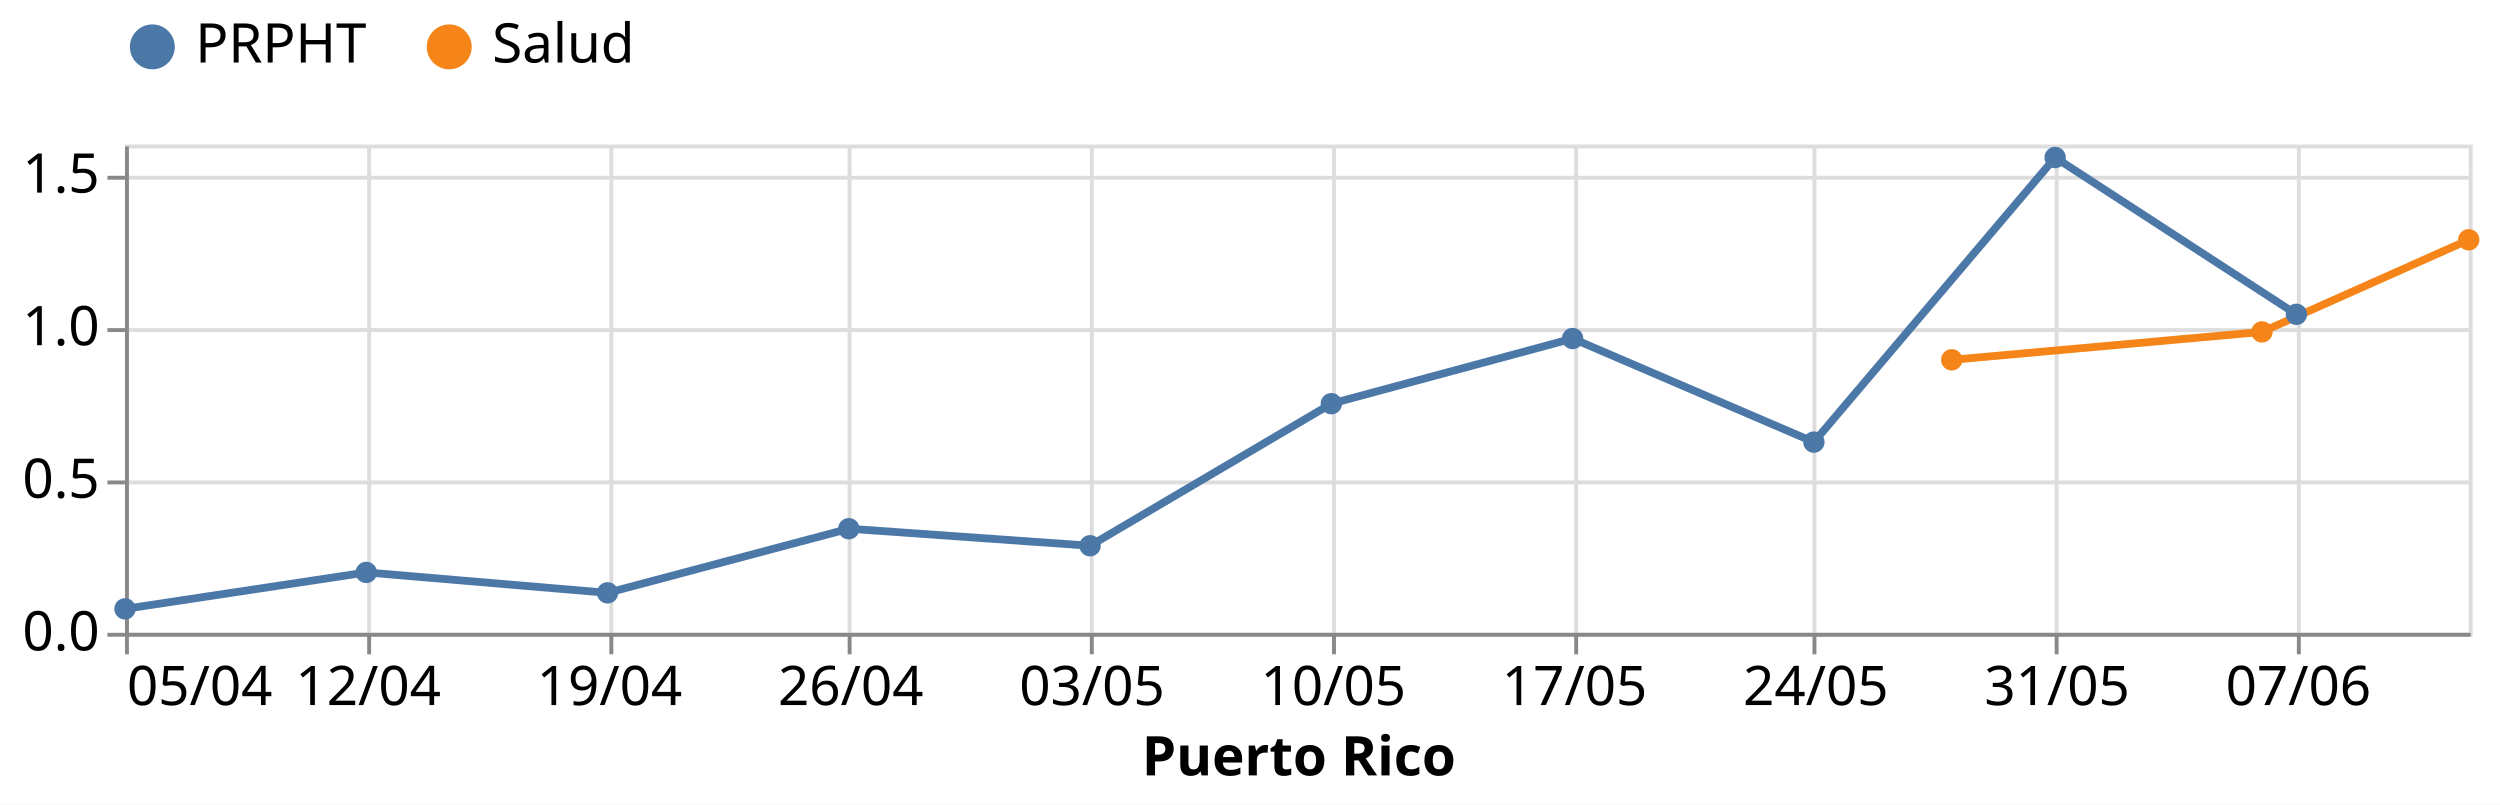
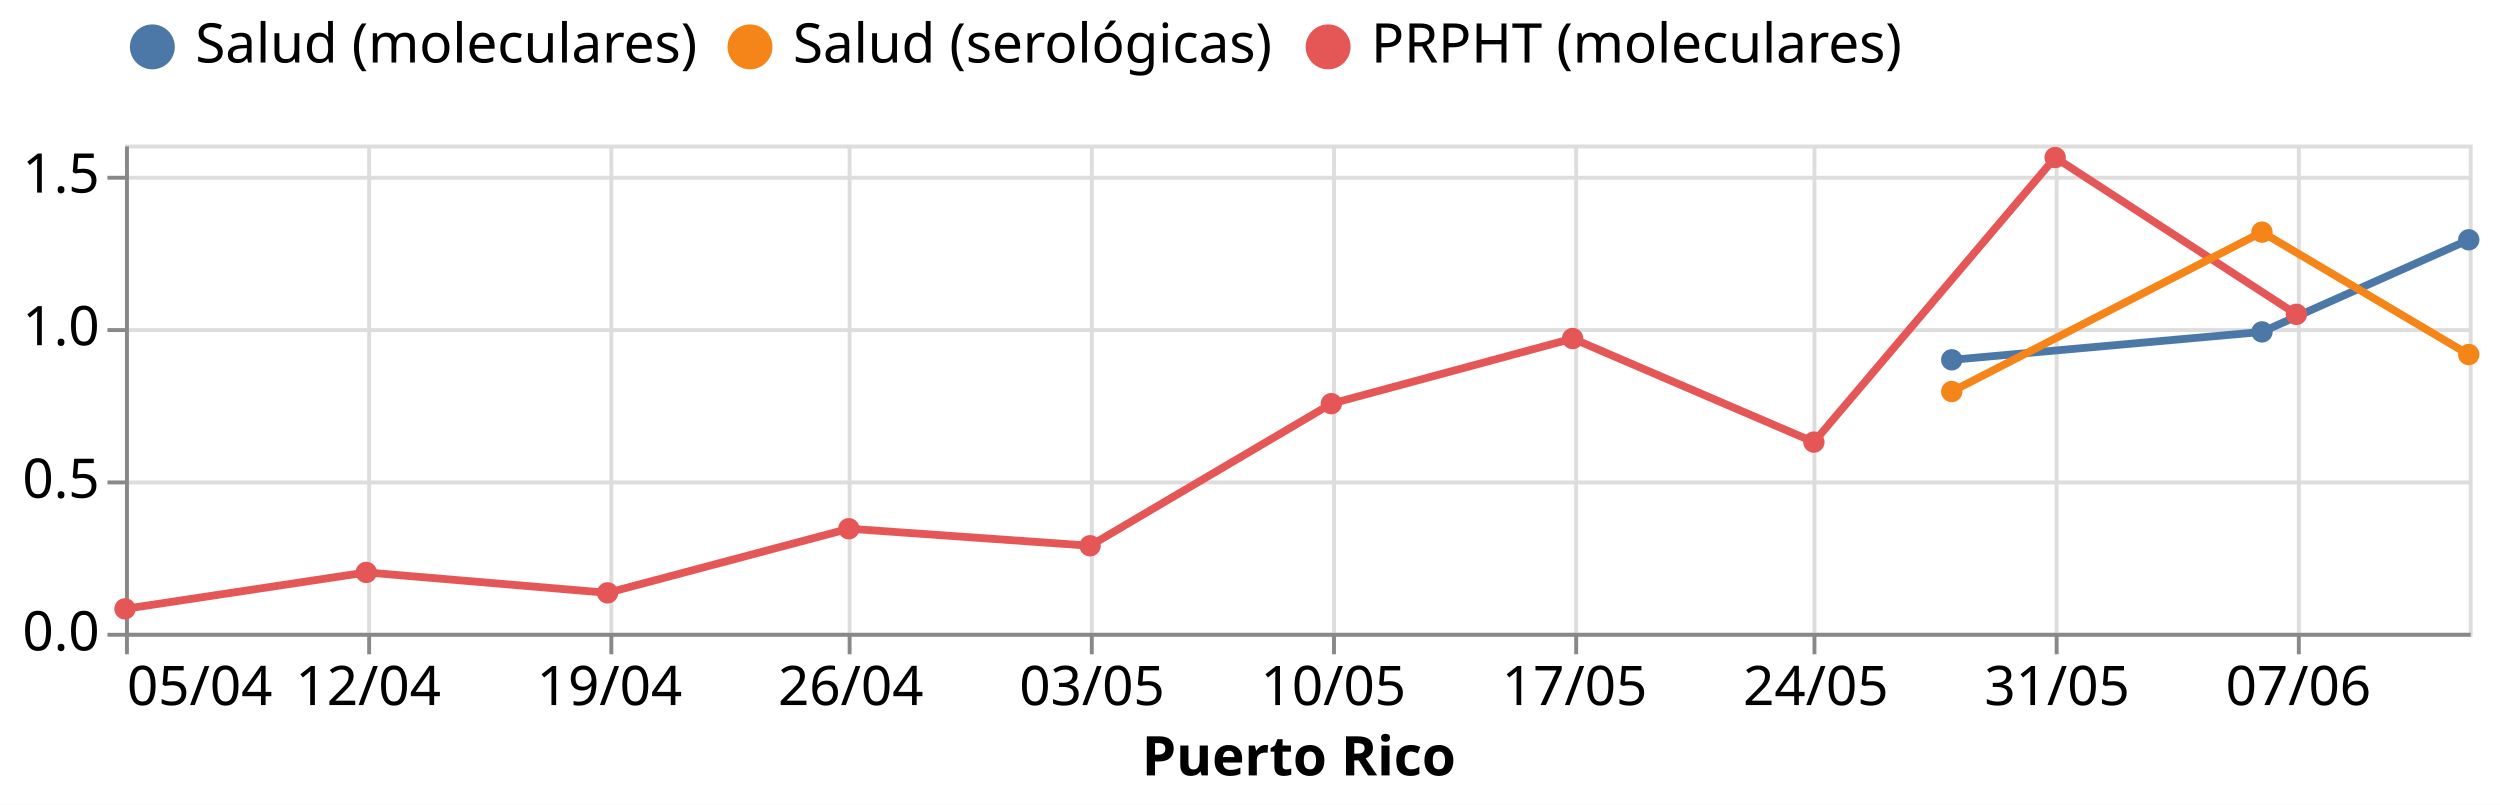
<svg xmlns="http://www.w3.org/2000/svg" class="marks" width="640" height="206" viewBox="0 0 640 206" version="1.1">
  <rect width="640" height="206" style="fill: white;" />
  <g transform="translate(32,37)">
    <g class="mark-group role-frame root">
      <g transform="translate(0,0)">
        <path class="background" d="M0.5,0.5h600v125h-600Z" style="fill: none; stroke: #ddd;" />
        <g>
          <g class="mark-group role-axis">
            <g transform="translate(0.5,125.5)">
              <path class="background" d="M0,0h0v0h0Z" style="pointer-events: none; fill: none;" />
              <g>
                <g class="mark-rule role-axis-grid" style="pointer-events: none;">
                  <line transform="translate(0,-125)" x2="0" y2="125" style="fill: none; stroke: #ddd; stroke-width: 1; opacity: 1;" />
                  <line transform="translate(62,-125)" x2="0" y2="125" style="fill: none; stroke: #ddd; stroke-width: 1; opacity: 1;" />
                  <line transform="translate(124,-125)" x2="0" y2="125" style="fill: none; stroke: #ddd; stroke-width: 1; opacity: 1;" />
                  <line transform="translate(185,-125)" x2="0" y2="125" style="fill: none; stroke: #ddd; stroke-width: 1; opacity: 1;" />
                  <line transform="translate(247,-125)" x2="0" y2="125" style="fill: none; stroke: #ddd; stroke-width: 1; opacity: 1;" />
                  <line transform="translate(309,-125)" x2="0" y2="125" style="fill: none; stroke: #ddd; stroke-width: 1; opacity: 1;" />
                  <line transform="translate(371,-125)" x2="0" y2="125" style="fill: none; stroke: #ddd; stroke-width: 1; opacity: 1;" />
                  <line transform="translate(432,-125)" x2="0" y2="125" style="fill: none; stroke: #ddd; stroke-width: 1; opacity: 1;" />
                  <line transform="translate(494,-125)" x2="0" y2="125" style="fill: none; stroke: #ddd; stroke-width: 1; opacity: 1;" />
                  <line transform="translate(556,-125)" x2="0" y2="125" style="fill: none; stroke: #ddd; stroke-width: 1; opacity: 1;" />
                </g>
              </g>
              <path class="foreground" d="" style="pointer-events: none; display: none; fill: none;" />
            </g>
          </g>
          <g class="mark-group role-axis">
            <g transform="translate(0.5,0.5)">
              <path class="background" d="M0,0h0v0h0Z" style="pointer-events: none; fill: none;" />
              <g>
                <g class="mark-rule role-axis-grid" style="pointer-events: none;">
                  <line transform="translate(0,125)" x2="600" y2="0" style="fill: none; stroke: #ddd; stroke-width: 1; opacity: 1;" />
                  <line transform="translate(0,86)" x2="600" y2="0" style="fill: none; stroke: #ddd; stroke-width: 1; opacity: 1;" />
                  <line transform="translate(0,47)" x2="600" y2="0" style="fill: none; stroke: #ddd; stroke-width: 1; opacity: 1;" />
                  <line transform="translate(0,8)" x2="600" y2="0" style="fill: none; stroke: #ddd; stroke-width: 1; opacity: 1;" />
                </g>
              </g>
              <path class="foreground" d="" style="pointer-events: none; display: none; fill: none;" />
            </g>
          </g>
          <g class="mark-group role-axis">
            <g transform="translate(0.5,125.5)">
              <path class="background" d="M0,0h0v0h0Z" style="pointer-events: none; fill: none;" />
              <g>
                <g class="mark-rule role-axis-tick" style="pointer-events: none;">
                  <line transform="translate(0,0)" x2="0" y2="5" style="fill: none; stroke: #888; stroke-width: 1; opacity: 1;" />
                  <line transform="translate(62,0)" x2="0" y2="5" style="fill: none; stroke: #888; stroke-width: 1; opacity: 1;" />
                  <line transform="translate(124,0)" x2="0" y2="5" style="fill: none; stroke: #888; stroke-width: 1; opacity: 1;" />
                  <line transform="translate(185,0)" x2="0" y2="5" style="fill: none; stroke: #888; stroke-width: 1; opacity: 1;" />
                  <line transform="translate(247,0)" x2="0" y2="5" style="fill: none; stroke: #888; stroke-width: 1; opacity: 1;" />
                  <line transform="translate(309,0)" x2="0" y2="5" style="fill: none; stroke: #888; stroke-width: 1; opacity: 1;" />
                  <line transform="translate(371,0)" x2="0" y2="5" style="fill: none; stroke: #888; stroke-width: 1; opacity: 1;" />
                  <line transform="translate(432,0)" x2="0" y2="5" style="fill: none; stroke: #888; stroke-width: 1; opacity: 1;" />
                  <line transform="translate(494,0)" x2="0" y2="5" style="fill: none; stroke: #888; stroke-width: 1; opacity: 1;" />
                  <line transform="translate(556,0)" x2="0" y2="5" style="fill: none; stroke: #888; stroke-width: 1; opacity: 1;" />
                </g>
                <g class="mark-text role-axis-label" style="pointer-events: none;">
                  <text text-anchor="start" transform="translate(0,18)" style="font-family: sans-serif; font-size: 14px; fill: #000; opacity: 1;">05/04</text>
                  <text text-anchor="middle" transform="translate(61.76471,18)" style="font-family: sans-serif; font-size: 14px; fill: #000; opacity: 1;">12/04</text>
                  <text text-anchor="middle" transform="translate(123.5294,18)" style="font-family: sans-serif; font-size: 14px; fill: #000; opacity: 1;">19/04</text>
                  <text text-anchor="middle" transform="translate(185.2941,18)" style="font-family: sans-serif; font-size: 14px; fill: #000; opacity: 1;">26/04</text>
                  <text text-anchor="middle" transform="translate(247.0588,18)" style="font-family: sans-serif; font-size: 14px; fill: #000; opacity: 1;">03/05</text>
                  <text text-anchor="middle" transform="translate(308.8235,18)" style="font-family: sans-serif; font-size: 14px; fill: #000; opacity: 1;">10/05</text>
                  <text text-anchor="middle" transform="translate(370.5882,18)" style="font-family: sans-serif; font-size: 14px; fill: #000; opacity: 1;">17/05</text>
                  <text text-anchor="middle" transform="translate(432.3529,18)" style="font-family: sans-serif; font-size: 14px; fill: #000; opacity: 1;">24/05</text>
                  <text text-anchor="middle" transform="translate(494.1176,18)" style="font-family: sans-serif; font-size: 14px; fill: #000; opacity: 1;">31/05</text>
                  <text text-anchor="middle" transform="translate(555.8824,18)" style="font-family: sans-serif; font-size: 14px; fill: #000; opacity: 1;">07/06</text>
                </g>
                <g class="mark-rule role-axis-domain" style="pointer-events: none;">
                  <line transform="translate(0,0)" x2="600" y2="0" style="fill: none; stroke: #888; stroke-width: 1; opacity: 1;" />
                </g>
                <g class="mark-text role-axis-title" style="pointer-events: none;">
                  <text text-anchor="middle" transform="translate(300,36)" style="font-family: sans-serif; font-size: 14px; font-weight: bold; fill: #000; opacity: 1;">Puerto Rico</text>
                </g>
              </g>
              <path class="foreground" d="" style="pointer-events: none; display: none; fill: none;" />
            </g>
          </g>
          <g class="mark-group role-axis">
            <g transform="translate(0.5,0.5)">
              <path class="background" d="M0,0h0v0h0Z" style="pointer-events: none; fill: none;" />
              <g>
                <g class="mark-rule role-axis-tick" style="pointer-events: none;">
                  <line transform="translate(0,125)" x2="-5" y2="0" style="fill: none; stroke: #888; stroke-width: 1; opacity: 1;" />
                  <line transform="translate(0,86)" x2="-5" y2="0" style="fill: none; stroke: #888; stroke-width: 1; opacity: 1;" />
                  <line transform="translate(0,47)" x2="-5" y2="0" style="fill: none; stroke: #888; stroke-width: 1; opacity: 1;" />
                  <line transform="translate(0,8)" x2="-5" y2="0" style="fill: none; stroke: #888; stroke-width: 1; opacity: 1;" />
                </g>
                <g class="mark-text role-axis-label" style="pointer-events: none;">
                  <text text-anchor="end" transform="translate(-7,129)" style="font-family: sans-serif; font-size: 14px; fill: #000; opacity: 1;">0.0</text>
                  <text text-anchor="end" transform="translate(-7,89.9375)" style="font-family: sans-serif; font-size: 14px; fill: #000; opacity: 1;">0.5</text>
                  <text text-anchor="end" transform="translate(-7,50.875)" style="font-family: sans-serif; font-size: 14px; fill: #000; opacity: 1;">1.0</text>
                  <text text-anchor="end" transform="translate(-7,11.8125)" style="font-family: sans-serif; font-size: 14px; fill: #000; opacity: 1;">1.5</text>
                </g>
                <g class="mark-rule role-axis-domain" style="pointer-events: none;">
                  <line transform="translate(0,125)" x2="0" y2="-125" style="fill: none; stroke: #888; stroke-width: 1; opacity: 1;" />
                </g>
              </g>
              <path class="foreground" d="" style="pointer-events: none; display: none; fill: none;" />
            </g>
          </g>
          <g class="mark-group role-scope layer_0_pathgroup">
            <g transform="translate(0,0)">
              <path class="background" d="M0,0h600v125h-600Z" style="fill: none;" />
              <g>
                <g class="mark-line role-mark layer_0_marks">
-                   <path d="M0,118.867L61.765,109.54L123.529,114.771L185.294,98.354L247.059,102.715L308.824,66.339L370.588,49.663L432.353,76.177L494.118,3.325L555.882,43.467" style="fill: none; stroke: #4c78a8; stroke-width: 2;" />
+                   <path d="M0,118.867L61.765,109.54L123.529,114.771L185.294,98.354L247.059,102.715L308.824,66.339L370.588,49.663L432.353,76.177L494.118,3.325L555.882,43.467" style="fill: none; stroke: #e45756; stroke-width: 2;" />
                </g>
              </g>
              <path class="foreground" d="" style="display: none; fill: none;" />
            </g>
            <g transform="translate(0,0)">
              <path class="background" d="M0,0h600v125h-600Z" style="fill: none;" />
              <g>
                <g class="mark-line role-mark layer_0_marks">
-                   <path d="M467.647,55.111L547.059,47.968L600,24.387" style="fill: none; stroke: #f58518; stroke-width: 2;" />
+                   <path d="M467.647,55.111L547.059,47.968L600,24.387" style="fill: none; stroke: #4c78a8; stroke-width: 2;" />
                </g>
              </g>
              <path class="foreground" d="" style="display: none; fill: none;" />
            </g>
+             <g transform="translate(0,0)">
+               <path class="background" d="M0,0h600v125h-600Z" style="fill: none;" />
+               <g>
+                 <g class="mark-line role-mark layer_0_marks">
+                   <path d="M467.647,63.233L547.059,22.43L600,53.766" style="fill: none; stroke: #f58518; stroke-width: 2;" />
+                 </g>
+               </g>
+               <path class="foreground" d="" style="display: none; fill: none;" />
+             </g>
          </g>
          <g class="mark-symbol role-mark layer_1_marks">
-             <path transform="translate(0,118.867)" d="M2.739,0A2.739,2.739,0,1,1,-2.739,0A2.739,2.739,0,1,1,2.739,0" style="fill: #4c78a8; stroke-width: 2; opacity: 1;" />
-             <path transform="translate(61.76471,109.5398)" d="M2.739,0A2.739,2.739,0,1,1,-2.739,0A2.739,2.739,0,1,1,2.739,0" style="fill: #4c78a8; stroke-width: 2; opacity: 1;" />
-             <path transform="translate(123.5294,114.7713)" d="M2.739,0A2.739,2.739,0,1,1,-2.739,0A2.739,2.739,0,1,1,2.739,0" style="fill: #4c78a8; stroke-width: 2; opacity: 1;" />
-             <path transform="translate(185.2941,98.3536)" d="M2.739,0A2.739,2.739,0,1,1,-2.739,0A2.739,2.739,0,1,1,2.739,0" style="fill: #4c78a8; stroke-width: 2; opacity: 1;" />
-             <path transform="translate(247.0588,102.7149)" d="M2.739,0A2.739,2.739,0,1,1,-2.739,0A2.739,2.739,0,1,1,2.739,0" style="fill: #4c78a8; stroke-width: 2; opacity: 1;" />
-             <path transform="translate(308.8235,66.33948)" d="M2.739,0A2.739,2.739,0,1,1,-2.739,0A2.739,2.739,0,1,1,2.739,0" style="fill: #4c78a8; stroke-width: 2; opacity: 1;" />
-             <path transform="translate(370.5882,49.6632)" d="M2.739,0A2.739,2.739,0,1,1,-2.739,0A2.739,2.739,0,1,1,2.739,0" style="fill: #4c78a8; stroke-width: 2; opacity: 1;" />
-             <path transform="translate(432.3529,76.17681)" d="M2.739,0A2.739,2.739,0,1,1,-2.739,0A2.739,2.739,0,1,1,2.739,0" style="fill: #4c78a8; stroke-width: 2; opacity: 1;" />
-             <path transform="translate(467.6471,55.1113)" d="M2.739,0A2.739,2.739,0,1,1,-2.739,0A2.739,2.739,0,1,1,2.739,0" style="fill: #f58518; stroke-width: 2; opacity: 1;" />
-             <path transform="translate(494.1176,3.324677)" d="M2.739,0A2.739,2.739,0,1,1,-2.739,0A2.739,2.739,0,1,1,2.739,0" style="fill: #4c78a8; stroke-width: 2; opacity: 1;" />
-             <path transform="translate(547.0588,47.96832)" d="M2.739,0A2.739,2.739,0,1,1,-2.739,0A2.739,2.739,0,1,1,2.739,0" style="fill: #f58518; stroke-width: 2; opacity: 1;" />
-             <path transform="translate(555.8824,43.46726)" d="M2.739,0A2.739,2.739,0,1,1,-2.739,0A2.739,2.739,0,1,1,2.739,0" style="fill: #4c78a8; stroke-width: 2; opacity: 1;" />
-             <path transform="translate(600,24.38669)" d="M2.739,0A2.739,2.739,0,1,1,-2.739,0A2.739,2.739,0,1,1,2.739,0" style="fill: #f58518; stroke-width: 2; opacity: 1;" />
+             <path transform="translate(0,118.867)" d="M2.739,0A2.739,2.739,0,1,1,-2.739,0A2.739,2.739,0,1,1,2.739,0" style="fill: #e45756; stroke-width: 2; opacity: 1;" />
+             <path transform="translate(61.76471,109.5398)" d="M2.739,0A2.739,2.739,0,1,1,-2.739,0A2.739,2.739,0,1,1,2.739,0" style="fill: #e45756; stroke-width: 2; opacity: 1;" />
+             <path transform="translate(123.5294,114.7713)" d="M2.739,0A2.739,2.739,0,1,1,-2.739,0A2.739,2.739,0,1,1,2.739,0" style="fill: #e45756; stroke-width: 2; opacity: 1;" />
+             <path transform="translate(185.2941,98.3536)" d="M2.739,0A2.739,2.739,0,1,1,-2.739,0A2.739,2.739,0,1,1,2.739,0" style="fill: #e45756; stroke-width: 2; opacity: 1;" />
+             <path transform="translate(247.0588,102.7149)" d="M2.739,0A2.739,2.739,0,1,1,-2.739,0A2.739,2.739,0,1,1,2.739,0" style="fill: #e45756; stroke-width: 2; opacity: 1;" />
+             <path transform="translate(308.8235,66.33948)" d="M2.739,0A2.739,2.739,0,1,1,-2.739,0A2.739,2.739,0,1,1,2.739,0" style="fill: #e45756; stroke-width: 2; opacity: 1;" />
+             <path transform="translate(370.5882,49.6632)" d="M2.739,0A2.739,2.739,0,1,1,-2.739,0A2.739,2.739,0,1,1,2.739,0" style="fill: #e45756; stroke-width: 2; opacity: 1;" />
+             <path transform="translate(432.3529,76.17681)" d="M2.739,0A2.739,2.739,0,1,1,-2.739,0A2.739,2.739,0,1,1,2.739,0" style="fill: #e45756; stroke-width: 2; opacity: 1;" />
+             <path transform="translate(467.6471,55.1113)" d="M2.739,0A2.739,2.739,0,1,1,-2.739,0A2.739,2.739,0,1,1,2.739,0" style="fill: #4c78a8; stroke-width: 2; opacity: 1;" />
+             <path transform="translate(467.6471,63.23277)" d="M2.739,0A2.739,2.739,0,1,1,-2.739,0A2.739,2.739,0,1,1,2.739,0" style="fill: #f58518; stroke-width: 2; opacity: 1;" />
+             <path transform="translate(494.1176,3.324677)" d="M2.739,0A2.739,2.739,0,1,1,-2.739,0A2.739,2.739,0,1,1,2.739,0" style="fill: #e45756; stroke-width: 2; opacity: 1;" />
+             <path transform="translate(547.0588,47.96832)" d="M2.739,0A2.739,2.739,0,1,1,-2.739,0A2.739,2.739,0,1,1,2.739,0" style="fill: #4c78a8; stroke-width: 2; opacity: 1;" />
+             <path transform="translate(547.0588,22.42971)" d="M2.739,0A2.739,2.739,0,1,1,-2.739,0A2.739,2.739,0,1,1,2.739,0" style="fill: #f58518; stroke-width: 2; opacity: 1;" />
+             <path transform="translate(555.8824,43.46726)" d="M2.739,0A2.739,2.739,0,1,1,-2.739,0A2.739,2.739,0,1,1,2.739,0" style="fill: #e45756; stroke-width: 2; opacity: 1;" />
+             <path transform="translate(600,24.38669)" d="M2.739,0A2.739,2.739,0,1,1,-2.739,0A2.739,2.739,0,1,1,2.739,0" style="fill: #4c78a8; stroke-width: 2; opacity: 1;" />
+             <path transform="translate(600,53.76587)" d="M2.739,0A2.739,2.739,0,1,1,-2.739,0A2.739,2.739,0,1,1,2.739,0" style="fill: #f58518; stroke-width: 2; opacity: 1;" />
          </g>
          <g class="mark-group role-legend">
            <g transform="translate(0,-32)">
-               <path class="background" d="M0,0h130v14h-130Z" style="pointer-events: none; fill: none;" />
+               <path class="background" d="M0,0h456v14h-456Z" style="pointer-events: none; fill: none;" />
              <g>
                <g class="mark-group role-legend-entry">
                  <g transform="translate(0,0)">
                    <path class="background" d="M0,0h0v0h0Z" style="pointer-events: none; fill: none;" />
                    <g>
                      <g class="mark-group role-scope">
                        <g transform="translate(0,0)">
-                           <path class="background" d="M0,0h65.448v14h-65.448Z" style="pointer-events: none; fill: none; opacity: 1;" />
+                           <path class="background" d="M0,0h142.496v14h-142.496Z" style="pointer-events: none; fill: none; opacity: 1;" />
                          <g>
                            <g class="mark-symbol role-legend-symbol" style="pointer-events: none;">
                              <path transform="translate(7,7)" d="M5,0A5,5,0,1,1,-5,0A5,5,0,1,1,5,0" style="fill: #4c78a8; stroke: #4c78a8; stroke-width: 1.5; opacity: 1;" />
                            </g>
                            <g class="mark-text role-legend-label" style="pointer-events: none;">
-                               <text text-anchor="start" transform="translate(18,11)" style="font-family: sans-serif; font-size: 14px; fill: #000; opacity: 1;">PRPHT</text>
+                               <text text-anchor="start" transform="translate(18,11)" style="font-family: sans-serif; font-size: 14px; fill: #000; opacity: 1;">Salud (moleculares)</text>
                            </g>
                          </g>
                          <path class="foreground" d="" style="pointer-events: none; display: none; fill: none;" />
                        </g>
-                         <g transform="translate(76,0)">
-                           <path class="background" d="M0,0h53.807v14h-53.807Z" style="pointer-events: none; fill: none; opacity: 1;" />
+                         <g transform="translate(153,0)">
+                           <path class="background" d="M0,0h137.834v14h-137.834Z" style="pointer-events: none; fill: none; opacity: 1;" />
                          <g>
                            <g class="mark-symbol role-legend-symbol" style="pointer-events: none;">
                              <path transform="translate(7,7)" d="M5,0A5,5,0,1,1,-5,0A5,5,0,1,1,5,0" style="fill: #f58518; stroke: #f58518; stroke-width: 1.5; opacity: 1;" />
                            </g>
                            <g class="mark-text role-legend-label" style="pointer-events: none;">
-                               <text text-anchor="start" transform="translate(18,11)" style="font-family: sans-serif; font-size: 14px; fill: #000; opacity: 1;">Salud</text>
+                               <text text-anchor="start" transform="translate(18,11)" style="font-family: sans-serif; font-size: 14px; fill: #000; opacity: 1;">Salud (serológicas)</text>
+                             </g>
+                           </g>
+                           <path class="foreground" d="" style="pointer-events: none; display: none; fill: none;" />
+                         </g>
+                         <g transform="translate(301,0)">
+                           <path class="background" d="M0,0h154.138v14h-154.138Z" style="pointer-events: none; fill: none; opacity: 1;" />
+                           <g>
+                             <g class="mark-symbol role-legend-symbol" style="pointer-events: none;">
+                               <path transform="translate(7,7)" d="M5,0A5,5,0,1,1,-5,0A5,5,0,1,1,5,0" style="fill: #e45756; stroke: #e45756; stroke-width: 1.5; opacity: 1;" />
+                             </g>
+                             <g class="mark-text role-legend-label" style="pointer-events: none;">
+                               <text text-anchor="start" transform="translate(18,11)" style="font-family: sans-serif; font-size: 14px; fill: #000; opacity: 1;">PRPHT (moleculares)</text>
                            </g>
                          </g>
                          <path class="foreground" d="" style="pointer-events: none; display: none; fill: none;" />
                        </g>
                      </g>
                    </g>
                    <path class="foreground" d="" style="pointer-events: none; display: none; fill: none;" />
                  </g>
                </g>
              </g>
              <path class="foreground" d="" style="pointer-events: none; display: none; fill: none;" />
            </g>
          </g>
        </g>
        <path class="foreground" d="" style="display: none; fill: none;" />
      </g>
    </g>
  </g>
</svg>
